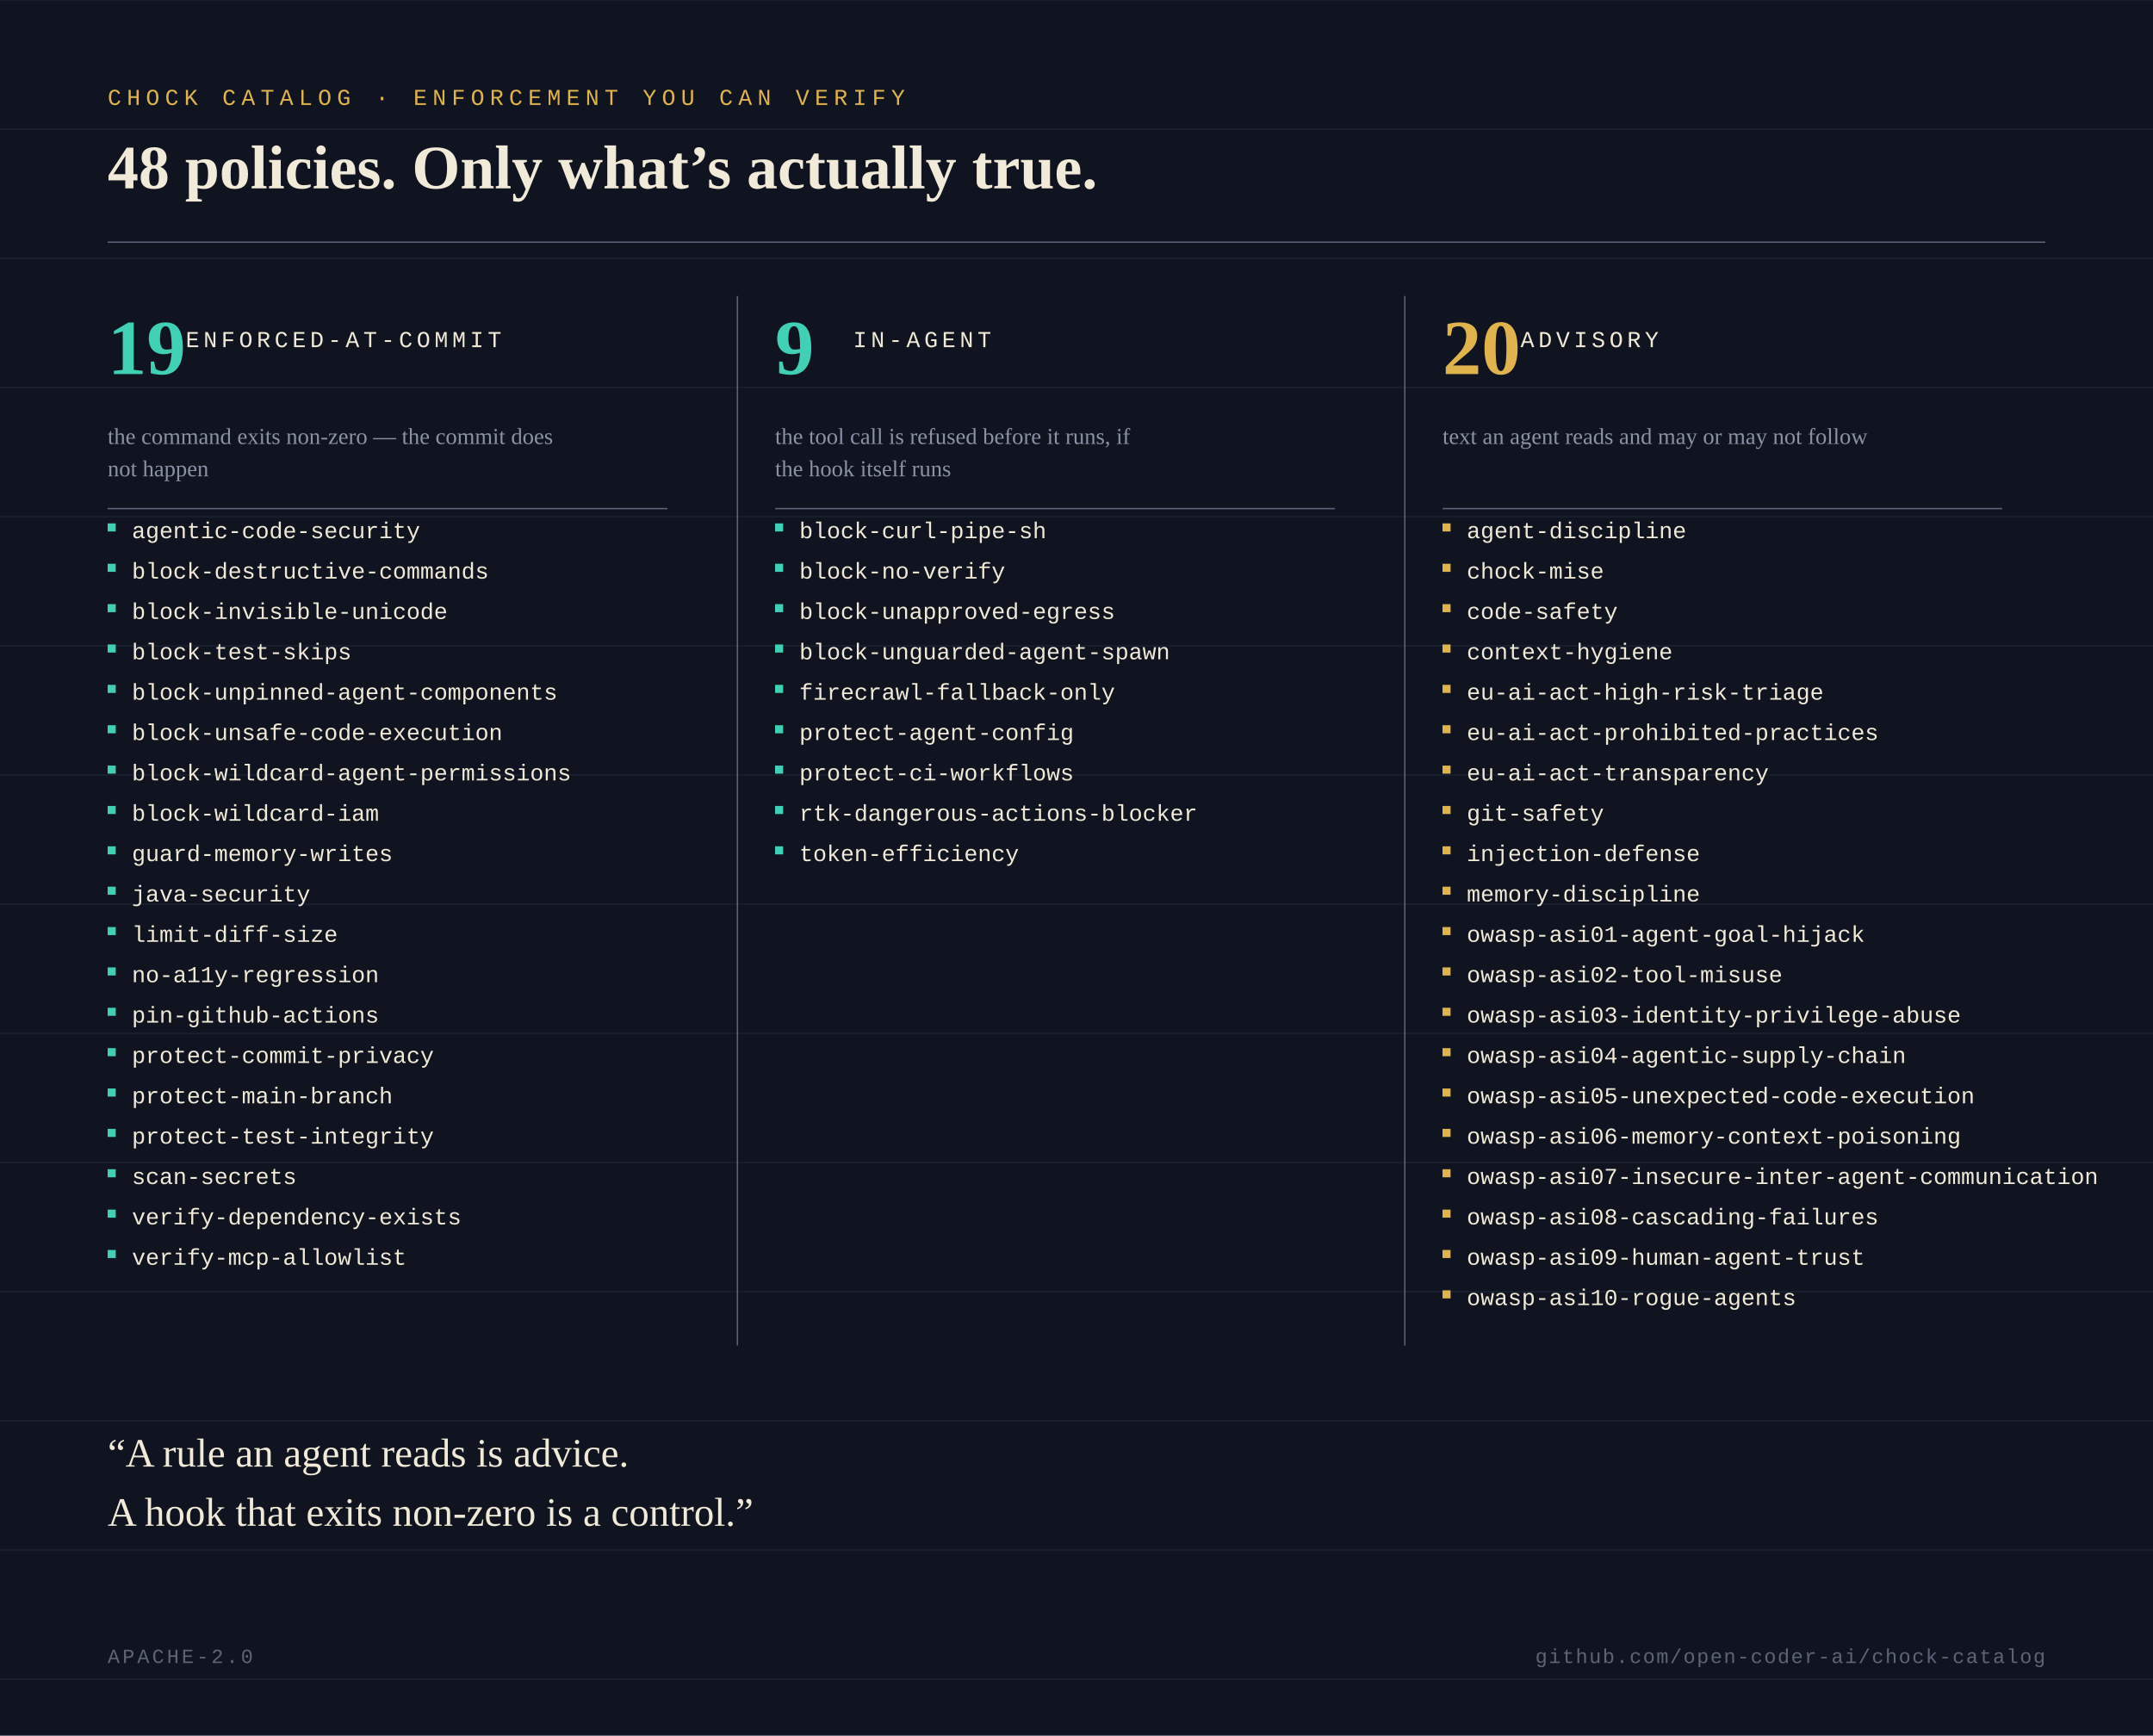
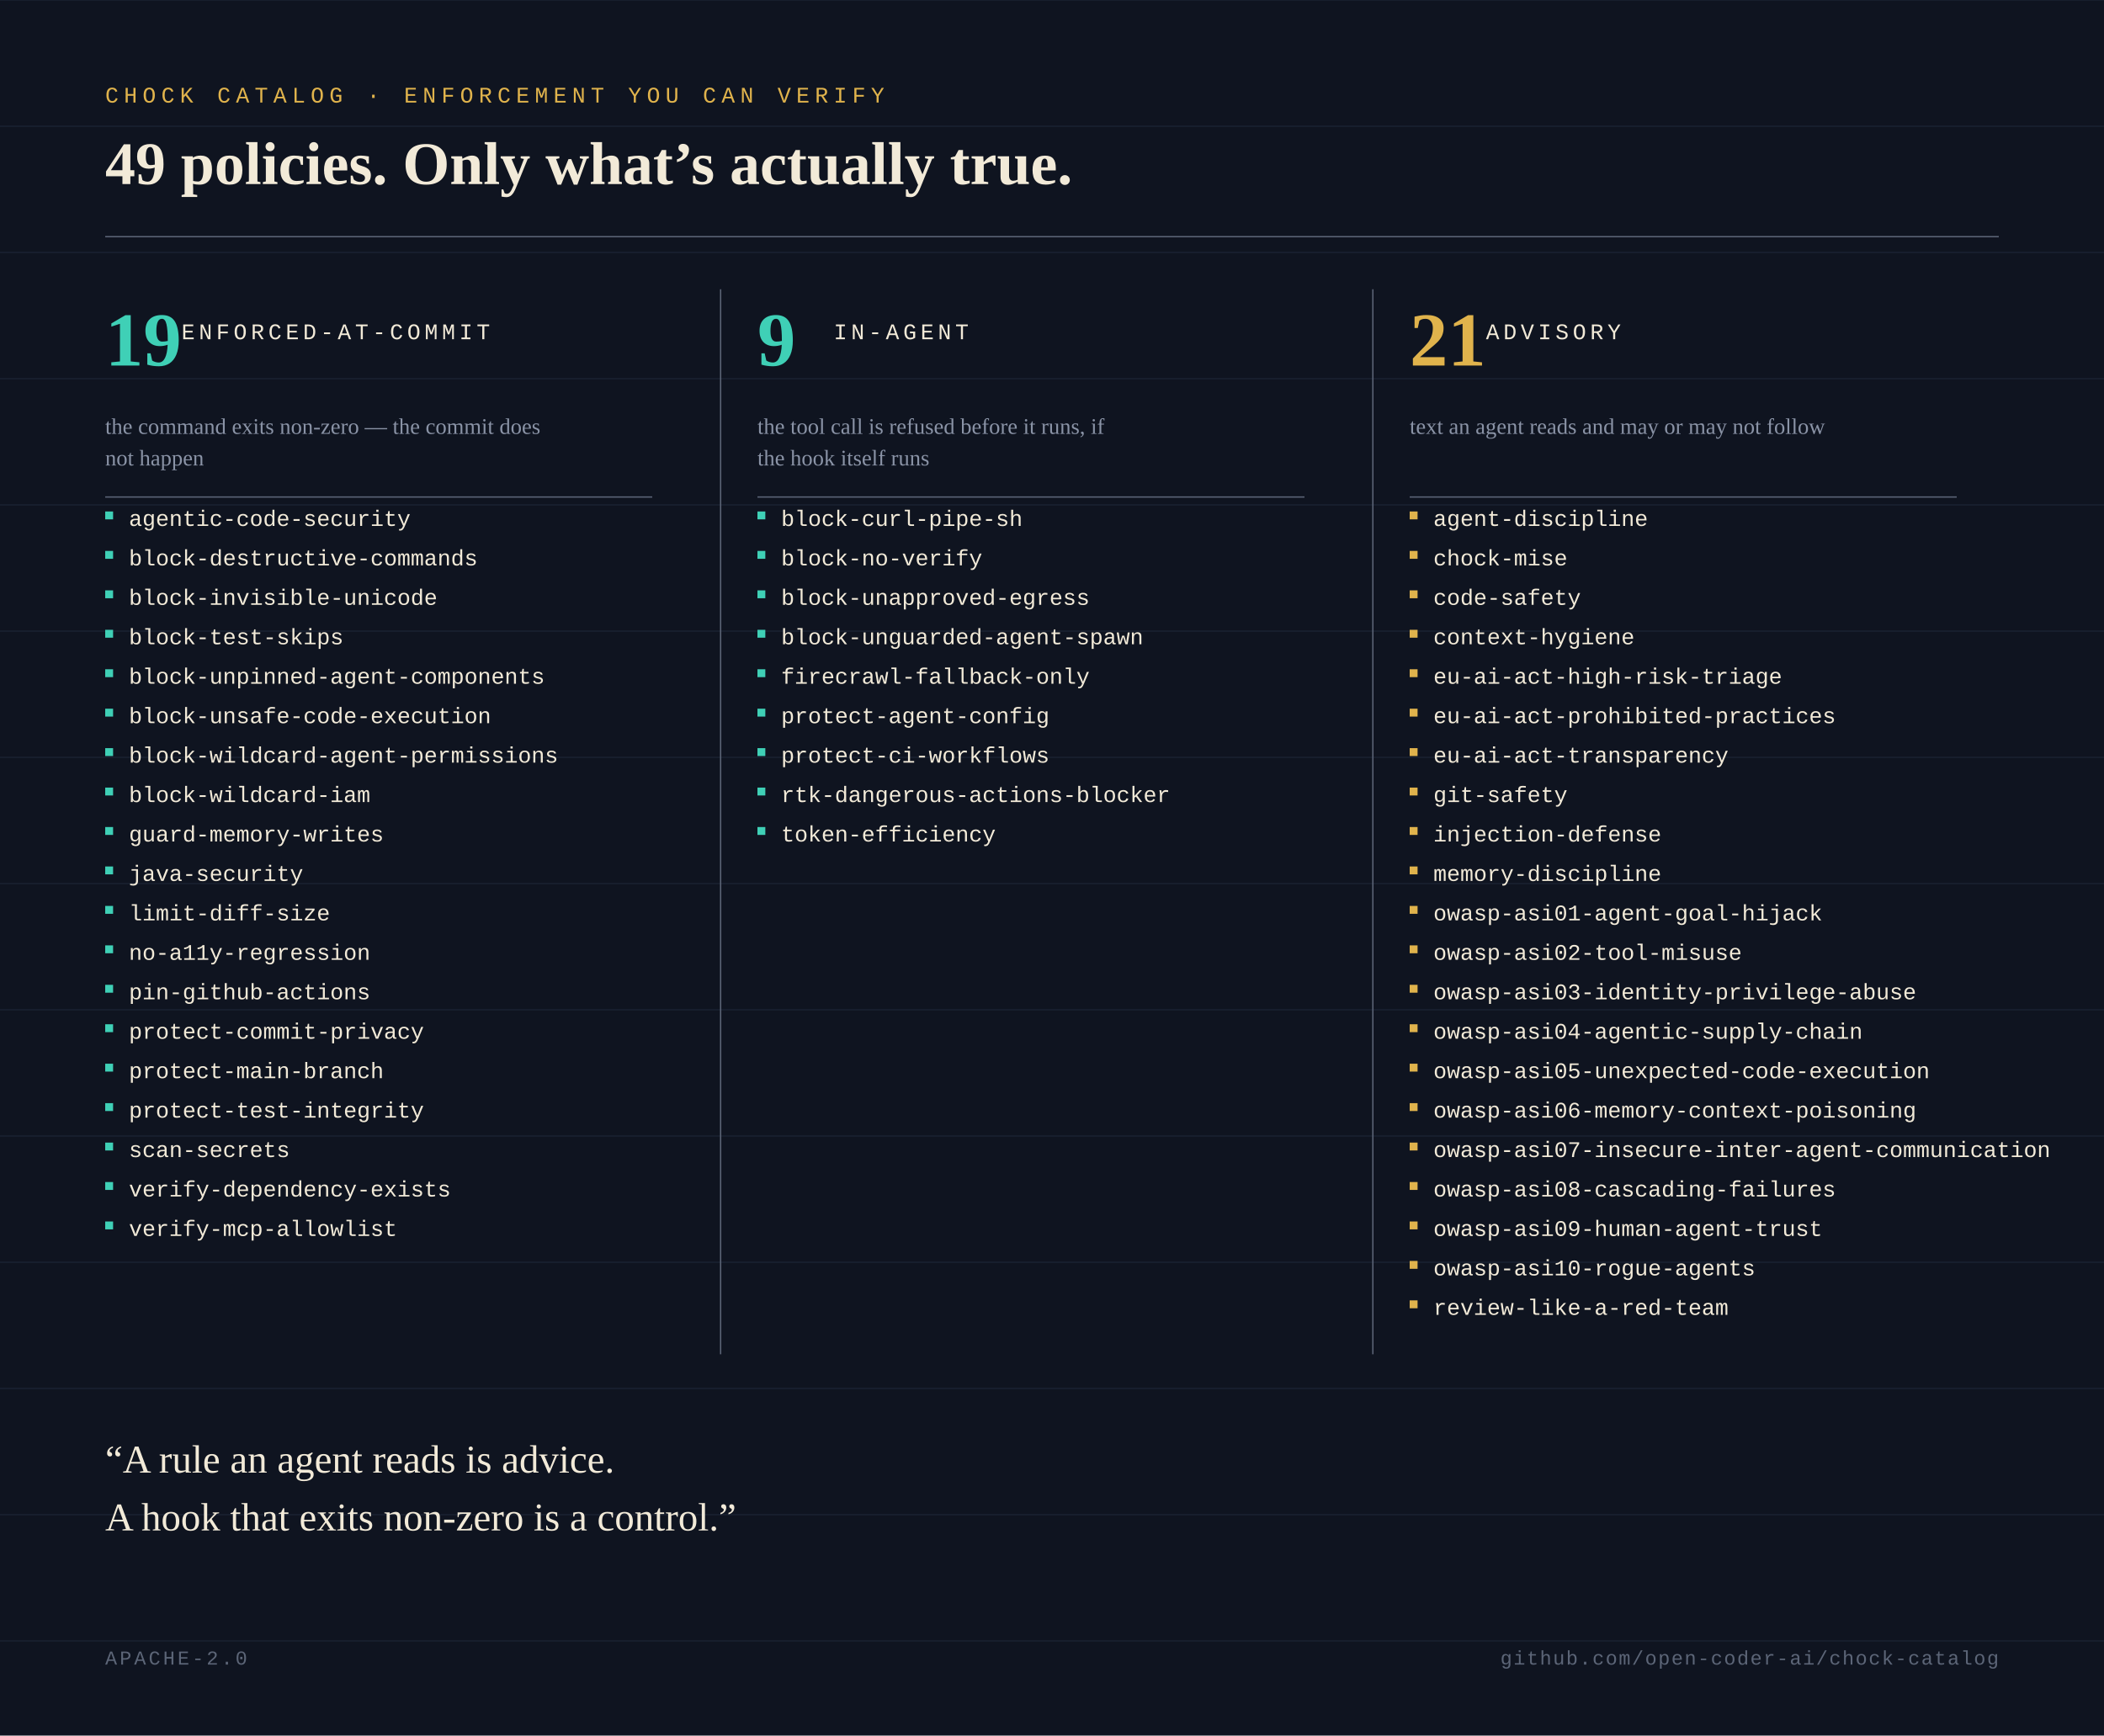
- <svg xmlns="http://www.w3.org/2000/svg" viewBox="0 0 1600 1290" width="1600" height="1290" role="img" aria-label="48 policies: 19 enforced-at-commit, 9 in-agent, 20 advisory">
-   <rect width="1600" height="1290" fill="#0f1420" />
+ <svg xmlns="http://www.w3.org/2000/svg" viewBox="0 0 1600 1320" width="1600" height="1320" role="img" aria-label="49 policies: 19 enforced-at-commit, 9 in-agent, 21 advisory">
+   <rect width="1600" height="1320" fill="#0f1420" />
  <line x1="0" y1="0" x2="1600" y2="0" stroke="#1a2130" stroke-width="1" />
  <line x1="0" y1="96" x2="1600" y2="96" stroke="#1a2130" stroke-width="1" />
  <line x1="0" y1="192" x2="1600" y2="192" stroke="#1a2130" stroke-width="1" />
  <line x1="0" y1="288" x2="1600" y2="288" stroke="#1a2130" stroke-width="1" />
  <line x1="0" y1="384" x2="1600" y2="384" stroke="#1a2130" stroke-width="1" />
  <line x1="0" y1="480" x2="1600" y2="480" stroke="#1a2130" stroke-width="1" />
  <line x1="0" y1="576" x2="1600" y2="576" stroke="#1a2130" stroke-width="1" />
  <line x1="0" y1="672" x2="1600" y2="672" stroke="#1a2130" stroke-width="1" />
  <line x1="0" y1="768" x2="1600" y2="768" stroke="#1a2130" stroke-width="1" />
  <line x1="0" y1="864" x2="1600" y2="864" stroke="#1a2130" stroke-width="1" />
  <line x1="0" y1="960" x2="1600" y2="960" stroke="#1a2130" stroke-width="1" />
  <line x1="0" y1="1056" x2="1600" y2="1056" stroke="#1a2130" stroke-width="1" />
  <line x1="0" y1="1152" x2="1600" y2="1152" stroke="#1a2130" stroke-width="1" />
  <line x1="0" y1="1248" x2="1600" y2="1248" stroke="#1a2130" stroke-width="1" />
  <text x="80" y="78" font-family="'Cascadia Code', Consolas, 'Courier New', monospace" font-size="17" letter-spacing="4" fill="#e0b34c">CHOCK CATALOG · ENFORCEMENT YOU CAN VERIFY</text>
-   <text x="80" y="140" font-family="Georgia, 'Times New Roman', serif" font-size="46" font-weight="bold" fill="#f2ead8">48 policies. Only what’s actually true.</text>
+   <text x="80" y="140" font-family="Georgia, 'Times New Roman', serif" font-size="46" font-weight="bold" fill="#f2ead8">49 policies. Only what’s actually true.</text>
  <line x1="80" y1="180" x2="1520" y2="180" stroke="#5c6577" stroke-width="1" />
  <text x="80" y="278" font-family="Georgia, 'Times New Roman', serif" font-size="58" font-weight="bold" fill="#3fd0b6">19</text>
  <text x="138" y="258" font-family="'Cascadia Code', Consolas, 'Courier New', monospace" font-size="17" letter-spacing="3" fill="#f2ead8">ENFORCED-AT-COMMIT</text>
  <text x="80" y="330" font-family="Georgia, 'Times New Roman', serif" font-size="17" fill="#8a93a6">the command exits non-zero — the commit does</text>
  <text x="80" y="354" font-family="Georgia, 'Times New Roman', serif" font-size="17" fill="#8a93a6">not happen</text>
  <line x1="80" y1="378" x2="496" y2="378" stroke="#5c6577" stroke-width="1" />
  <rect x="80" y="389" width="6" height="6" fill="#3fd0b6" />
  <text x="98" y="400" font-family="'Cascadia Code', Consolas, 'Courier New', monospace" font-size="17" fill="#f2ead8">agentic-code-security</text>
  <rect x="80" y="419" width="6" height="6" fill="#3fd0b6" />
  <text x="98" y="430" font-family="'Cascadia Code', Consolas, 'Courier New', monospace" font-size="17" fill="#f2ead8">block-destructive-commands</text>
  <rect x="80" y="449" width="6" height="6" fill="#3fd0b6" />
  <text x="98" y="460" font-family="'Cascadia Code', Consolas, 'Courier New', monospace" font-size="17" fill="#f2ead8">block-invisible-unicode</text>
  <rect x="80" y="479" width="6" height="6" fill="#3fd0b6" />
  <text x="98" y="490" font-family="'Cascadia Code', Consolas, 'Courier New', monospace" font-size="17" fill="#f2ead8">block-test-skips</text>
  <rect x="80" y="509" width="6" height="6" fill="#3fd0b6" />
  <text x="98" y="520" font-family="'Cascadia Code', Consolas, 'Courier New', monospace" font-size="17" fill="#f2ead8">block-unpinned-agent-components</text>
  <rect x="80" y="539" width="6" height="6" fill="#3fd0b6" />
  <text x="98" y="550" font-family="'Cascadia Code', Consolas, 'Courier New', monospace" font-size="17" fill="#f2ead8">block-unsafe-code-execution</text>
  <rect x="80" y="569" width="6" height="6" fill="#3fd0b6" />
  <text x="98" y="580" font-family="'Cascadia Code', Consolas, 'Courier New', monospace" font-size="17" fill="#f2ead8">block-wildcard-agent-permissions</text>
  <rect x="80" y="599" width="6" height="6" fill="#3fd0b6" />
  <text x="98" y="610" font-family="'Cascadia Code', Consolas, 'Courier New', monospace" font-size="17" fill="#f2ead8">block-wildcard-iam</text>
  <rect x="80" y="629" width="6" height="6" fill="#3fd0b6" />
  <text x="98" y="640" font-family="'Cascadia Code', Consolas, 'Courier New', monospace" font-size="17" fill="#f2ead8">guard-memory-writes</text>
  <rect x="80" y="659" width="6" height="6" fill="#3fd0b6" />
  <text x="98" y="670" font-family="'Cascadia Code', Consolas, 'Courier New', monospace" font-size="17" fill="#f2ead8">java-security</text>
  <rect x="80" y="689" width="6" height="6" fill="#3fd0b6" />
  <text x="98" y="700" font-family="'Cascadia Code', Consolas, 'Courier New', monospace" font-size="17" fill="#f2ead8">limit-diff-size</text>
  <rect x="80" y="719" width="6" height="6" fill="#3fd0b6" />
  <text x="98" y="730" font-family="'Cascadia Code', Consolas, 'Courier New', monospace" font-size="17" fill="#f2ead8">no-a11y-regression</text>
  <rect x="80" y="749" width="6" height="6" fill="#3fd0b6" />
  <text x="98" y="760" font-family="'Cascadia Code', Consolas, 'Courier New', monospace" font-size="17" fill="#f2ead8">pin-github-actions</text>
  <rect x="80" y="779" width="6" height="6" fill="#3fd0b6" />
  <text x="98" y="790" font-family="'Cascadia Code', Consolas, 'Courier New', monospace" font-size="17" fill="#f2ead8">protect-commit-privacy</text>
  <rect x="80" y="809" width="6" height="6" fill="#3fd0b6" />
  <text x="98" y="820" font-family="'Cascadia Code', Consolas, 'Courier New', monospace" font-size="17" fill="#f2ead8">protect-main-branch</text>
  <rect x="80" y="839" width="6" height="6" fill="#3fd0b6" />
  <text x="98" y="850" font-family="'Cascadia Code', Consolas, 'Courier New', monospace" font-size="17" fill="#f2ead8">protect-test-integrity</text>
  <rect x="80" y="869" width="6" height="6" fill="#3fd0b6" />
  <text x="98" y="880" font-family="'Cascadia Code', Consolas, 'Courier New', monospace" font-size="17" fill="#f2ead8">scan-secrets</text>
  <rect x="80" y="899" width="6" height="6" fill="#3fd0b6" />
  <text x="98" y="910" font-family="'Cascadia Code', Consolas, 'Courier New', monospace" font-size="17" fill="#f2ead8">verify-dependency-exists</text>
  <rect x="80" y="929" width="6" height="6" fill="#3fd0b6" />
  <text x="98" y="940" font-family="'Cascadia Code', Consolas, 'Courier New', monospace" font-size="17" fill="#f2ead8">verify-mcp-allowlist</text>
-   <line x1="548" y1="220" x2="548" y2="1000" stroke="#5c6577" stroke-width="1" />
+   <line x1="548" y1="220" x2="548" y2="1030" stroke="#5c6577" stroke-width="1" />
  <text x="576" y="278" font-family="Georgia, 'Times New Roman', serif" font-size="58" font-weight="bold" fill="#3fd0b6">9</text>
  <text x="634" y="258" font-family="'Cascadia Code', Consolas, 'Courier New', monospace" font-size="17" letter-spacing="3" fill="#f2ead8">IN-AGENT</text>
  <text x="576" y="330" font-family="Georgia, 'Times New Roman', serif" font-size="17" fill="#8a93a6">the tool call is refused before it runs, if</text>
  <text x="576" y="354" font-family="Georgia, 'Times New Roman', serif" font-size="17" fill="#8a93a6">the hook itself runs</text>
  <line x1="576" y1="378" x2="992" y2="378" stroke="#5c6577" stroke-width="1" />
  <rect x="576" y="389" width="6" height="6" fill="#3fd0b6" />
  <text x="594" y="400" font-family="'Cascadia Code', Consolas, 'Courier New', monospace" font-size="17" fill="#f2ead8">block-curl-pipe-sh</text>
  <rect x="576" y="419" width="6" height="6" fill="#3fd0b6" />
  <text x="594" y="430" font-family="'Cascadia Code', Consolas, 'Courier New', monospace" font-size="17" fill="#f2ead8">block-no-verify</text>
  <rect x="576" y="449" width="6" height="6" fill="#3fd0b6" />
  <text x="594" y="460" font-family="'Cascadia Code', Consolas, 'Courier New', monospace" font-size="17" fill="#f2ead8">block-unapproved-egress</text>
  <rect x="576" y="479" width="6" height="6" fill="#3fd0b6" />
  <text x="594" y="490" font-family="'Cascadia Code', Consolas, 'Courier New', monospace" font-size="17" fill="#f2ead8">block-unguarded-agent-spawn</text>
  <rect x="576" y="509" width="6" height="6" fill="#3fd0b6" />
  <text x="594" y="520" font-family="'Cascadia Code', Consolas, 'Courier New', monospace" font-size="17" fill="#f2ead8">firecrawl-fallback-only</text>
  <rect x="576" y="539" width="6" height="6" fill="#3fd0b6" />
  <text x="594" y="550" font-family="'Cascadia Code', Consolas, 'Courier New', monospace" font-size="17" fill="#f2ead8">protect-agent-config</text>
  <rect x="576" y="569" width="6" height="6" fill="#3fd0b6" />
  <text x="594" y="580" font-family="'Cascadia Code', Consolas, 'Courier New', monospace" font-size="17" fill="#f2ead8">protect-ci-workflows</text>
  <rect x="576" y="599" width="6" height="6" fill="#3fd0b6" />
  <text x="594" y="610" font-family="'Cascadia Code', Consolas, 'Courier New', monospace" font-size="17" fill="#f2ead8">rtk-dangerous-actions-blocker</text>
  <rect x="576" y="629" width="6" height="6" fill="#3fd0b6" />
  <text x="594" y="640" font-family="'Cascadia Code', Consolas, 'Courier New', monospace" font-size="17" fill="#f2ead8">token-efficiency</text>
-   <line x1="1044" y1="220" x2="1044" y2="1000" stroke="#5c6577" stroke-width="1" />
-   <text x="1072" y="278" font-family="Georgia, 'Times New Roman', serif" font-size="58" font-weight="bold" fill="#e0b34c">20</text>
+   <line x1="1044" y1="220" x2="1044" y2="1030" stroke="#5c6577" stroke-width="1" />
+   <text x="1072" y="278" font-family="Georgia, 'Times New Roman', serif" font-size="58" font-weight="bold" fill="#e0b34c">21</text>
  <text x="1130" y="258" font-family="'Cascadia Code', Consolas, 'Courier New', monospace" font-size="17" letter-spacing="3" fill="#f2ead8">ADVISORY</text>
  <text x="1072" y="330" font-family="Georgia, 'Times New Roman', serif" font-size="17" fill="#8a93a6">text an agent reads and may or may not follow</text>
  <line x1="1072" y1="378" x2="1488" y2="378" stroke="#5c6577" stroke-width="1" />
  <rect x="1072" y="389" width="6" height="6" fill="#e0b34c" />
  <text x="1090" y="400" font-family="'Cascadia Code', Consolas, 'Courier New', monospace" font-size="17" fill="#f2ead8">agent-discipline</text>
  <rect x="1072" y="419" width="6" height="6" fill="#e0b34c" />
  <text x="1090" y="430" font-family="'Cascadia Code', Consolas, 'Courier New', monospace" font-size="17" fill="#f2ead8">chock-mise</text>
  <rect x="1072" y="449" width="6" height="6" fill="#e0b34c" />
  <text x="1090" y="460" font-family="'Cascadia Code', Consolas, 'Courier New', monospace" font-size="17" fill="#f2ead8">code-safety</text>
  <rect x="1072" y="479" width="6" height="6" fill="#e0b34c" />
  <text x="1090" y="490" font-family="'Cascadia Code', Consolas, 'Courier New', monospace" font-size="17" fill="#f2ead8">context-hygiene</text>
  <rect x="1072" y="509" width="6" height="6" fill="#e0b34c" />
  <text x="1090" y="520" font-family="'Cascadia Code', Consolas, 'Courier New', monospace" font-size="17" fill="#f2ead8">eu-ai-act-high-risk-triage</text>
  <rect x="1072" y="539" width="6" height="6" fill="#e0b34c" />
  <text x="1090" y="550" font-family="'Cascadia Code', Consolas, 'Courier New', monospace" font-size="17" fill="#f2ead8">eu-ai-act-prohibited-practices</text>
  <rect x="1072" y="569" width="6" height="6" fill="#e0b34c" />
  <text x="1090" y="580" font-family="'Cascadia Code', Consolas, 'Courier New', monospace" font-size="17" fill="#f2ead8">eu-ai-act-transparency</text>
  <rect x="1072" y="599" width="6" height="6" fill="#e0b34c" />
  <text x="1090" y="610" font-family="'Cascadia Code', Consolas, 'Courier New', monospace" font-size="17" fill="#f2ead8">git-safety</text>
  <rect x="1072" y="629" width="6" height="6" fill="#e0b34c" />
  <text x="1090" y="640" font-family="'Cascadia Code', Consolas, 'Courier New', monospace" font-size="17" fill="#f2ead8">injection-defense</text>
  <rect x="1072" y="659" width="6" height="6" fill="#e0b34c" />
  <text x="1090" y="670" font-family="'Cascadia Code', Consolas, 'Courier New', monospace" font-size="17" fill="#f2ead8">memory-discipline</text>
  <rect x="1072" y="689" width="6" height="6" fill="#e0b34c" />
  <text x="1090" y="700" font-family="'Cascadia Code', Consolas, 'Courier New', monospace" font-size="17" fill="#f2ead8">owasp-asi01-agent-goal-hijack</text>
  <rect x="1072" y="719" width="6" height="6" fill="#e0b34c" />
  <text x="1090" y="730" font-family="'Cascadia Code', Consolas, 'Courier New', monospace" font-size="17" fill="#f2ead8">owasp-asi02-tool-misuse</text>
  <rect x="1072" y="749" width="6" height="6" fill="#e0b34c" />
  <text x="1090" y="760" font-family="'Cascadia Code', Consolas, 'Courier New', monospace" font-size="17" fill="#f2ead8">owasp-asi03-identity-privilege-abuse</text>
  <rect x="1072" y="779" width="6" height="6" fill="#e0b34c" />
  <text x="1090" y="790" font-family="'Cascadia Code', Consolas, 'Courier New', monospace" font-size="17" fill="#f2ead8">owasp-asi04-agentic-supply-chain</text>
  <rect x="1072" y="809" width="6" height="6" fill="#e0b34c" />
  <text x="1090" y="820" font-family="'Cascadia Code', Consolas, 'Courier New', monospace" font-size="17" fill="#f2ead8">owasp-asi05-unexpected-code-execution</text>
  <rect x="1072" y="839" width="6" height="6" fill="#e0b34c" />
  <text x="1090" y="850" font-family="'Cascadia Code', Consolas, 'Courier New', monospace" font-size="17" fill="#f2ead8">owasp-asi06-memory-context-poisoning</text>
  <rect x="1072" y="869" width="6" height="6" fill="#e0b34c" />
  <text x="1090" y="880" font-family="'Cascadia Code', Consolas, 'Courier New', monospace" font-size="17" fill="#f2ead8">owasp-asi07-insecure-inter-agent-communication</text>
  <rect x="1072" y="899" width="6" height="6" fill="#e0b34c" />
  <text x="1090" y="910" font-family="'Cascadia Code', Consolas, 'Courier New', monospace" font-size="17" fill="#f2ead8">owasp-asi08-cascading-failures</text>
  <rect x="1072" y="929" width="6" height="6" fill="#e0b34c" />
  <text x="1090" y="940" font-family="'Cascadia Code', Consolas, 'Courier New', monospace" font-size="17" fill="#f2ead8">owasp-asi09-human-agent-trust</text>
  <rect x="1072" y="959" width="6" height="6" fill="#e0b34c" />
  <text x="1090" y="970" font-family="'Cascadia Code', Consolas, 'Courier New', monospace" font-size="17" fill="#f2ead8">owasp-asi10-rogue-agents</text>
-   <text x="80" y="1090" font-family="Georgia, 'Times New Roman', serif" font-size="30" fill="#f2ead8">“A rule an agent reads is advice.</text>
-   <text x="80" y="1134" font-family="Georgia, 'Times New Roman', serif" font-size="30" fill="#f2ead8">A hook that exits non-zero is a control.”</text>
-   <text x="80" y="1236" font-family="'Cascadia Code', Consolas, 'Courier New', monospace" font-size="15" letter-spacing="2" fill="#5c6577">APACHE-2.0</text>
-   <text x="1520" y="1236" text-anchor="end" font-family="'Cascadia Code', Consolas, 'Courier New', monospace" font-size="15" letter-spacing="1" fill="#5c6577">github.com/open-coder-ai/chock-catalog</text>
+   <rect x="1072" y="989" width="6" height="6" fill="#e0b34c" />
+   <text x="1090" y="1000" font-family="'Cascadia Code', Consolas, 'Courier New', monospace" font-size="17" fill="#f2ead8">review-like-a-red-team</text>
+   <text x="80" y="1120" font-family="Georgia, 'Times New Roman', serif" font-size="30" fill="#f2ead8">“A rule an agent reads is advice.</text>
+   <text x="80" y="1164" font-family="Georgia, 'Times New Roman', serif" font-size="30" fill="#f2ead8">A hook that exits non-zero is a control.”</text>
+   <text x="80" y="1266" font-family="'Cascadia Code', Consolas, 'Courier New', monospace" font-size="15" letter-spacing="2" fill="#5c6577">APACHE-2.0</text>
+   <text x="1520" y="1266" text-anchor="end" font-family="'Cascadia Code', Consolas, 'Courier New', monospace" font-size="15" letter-spacing="1" fill="#5c6577">github.com/open-coder-ai/chock-catalog</text>
</svg>
